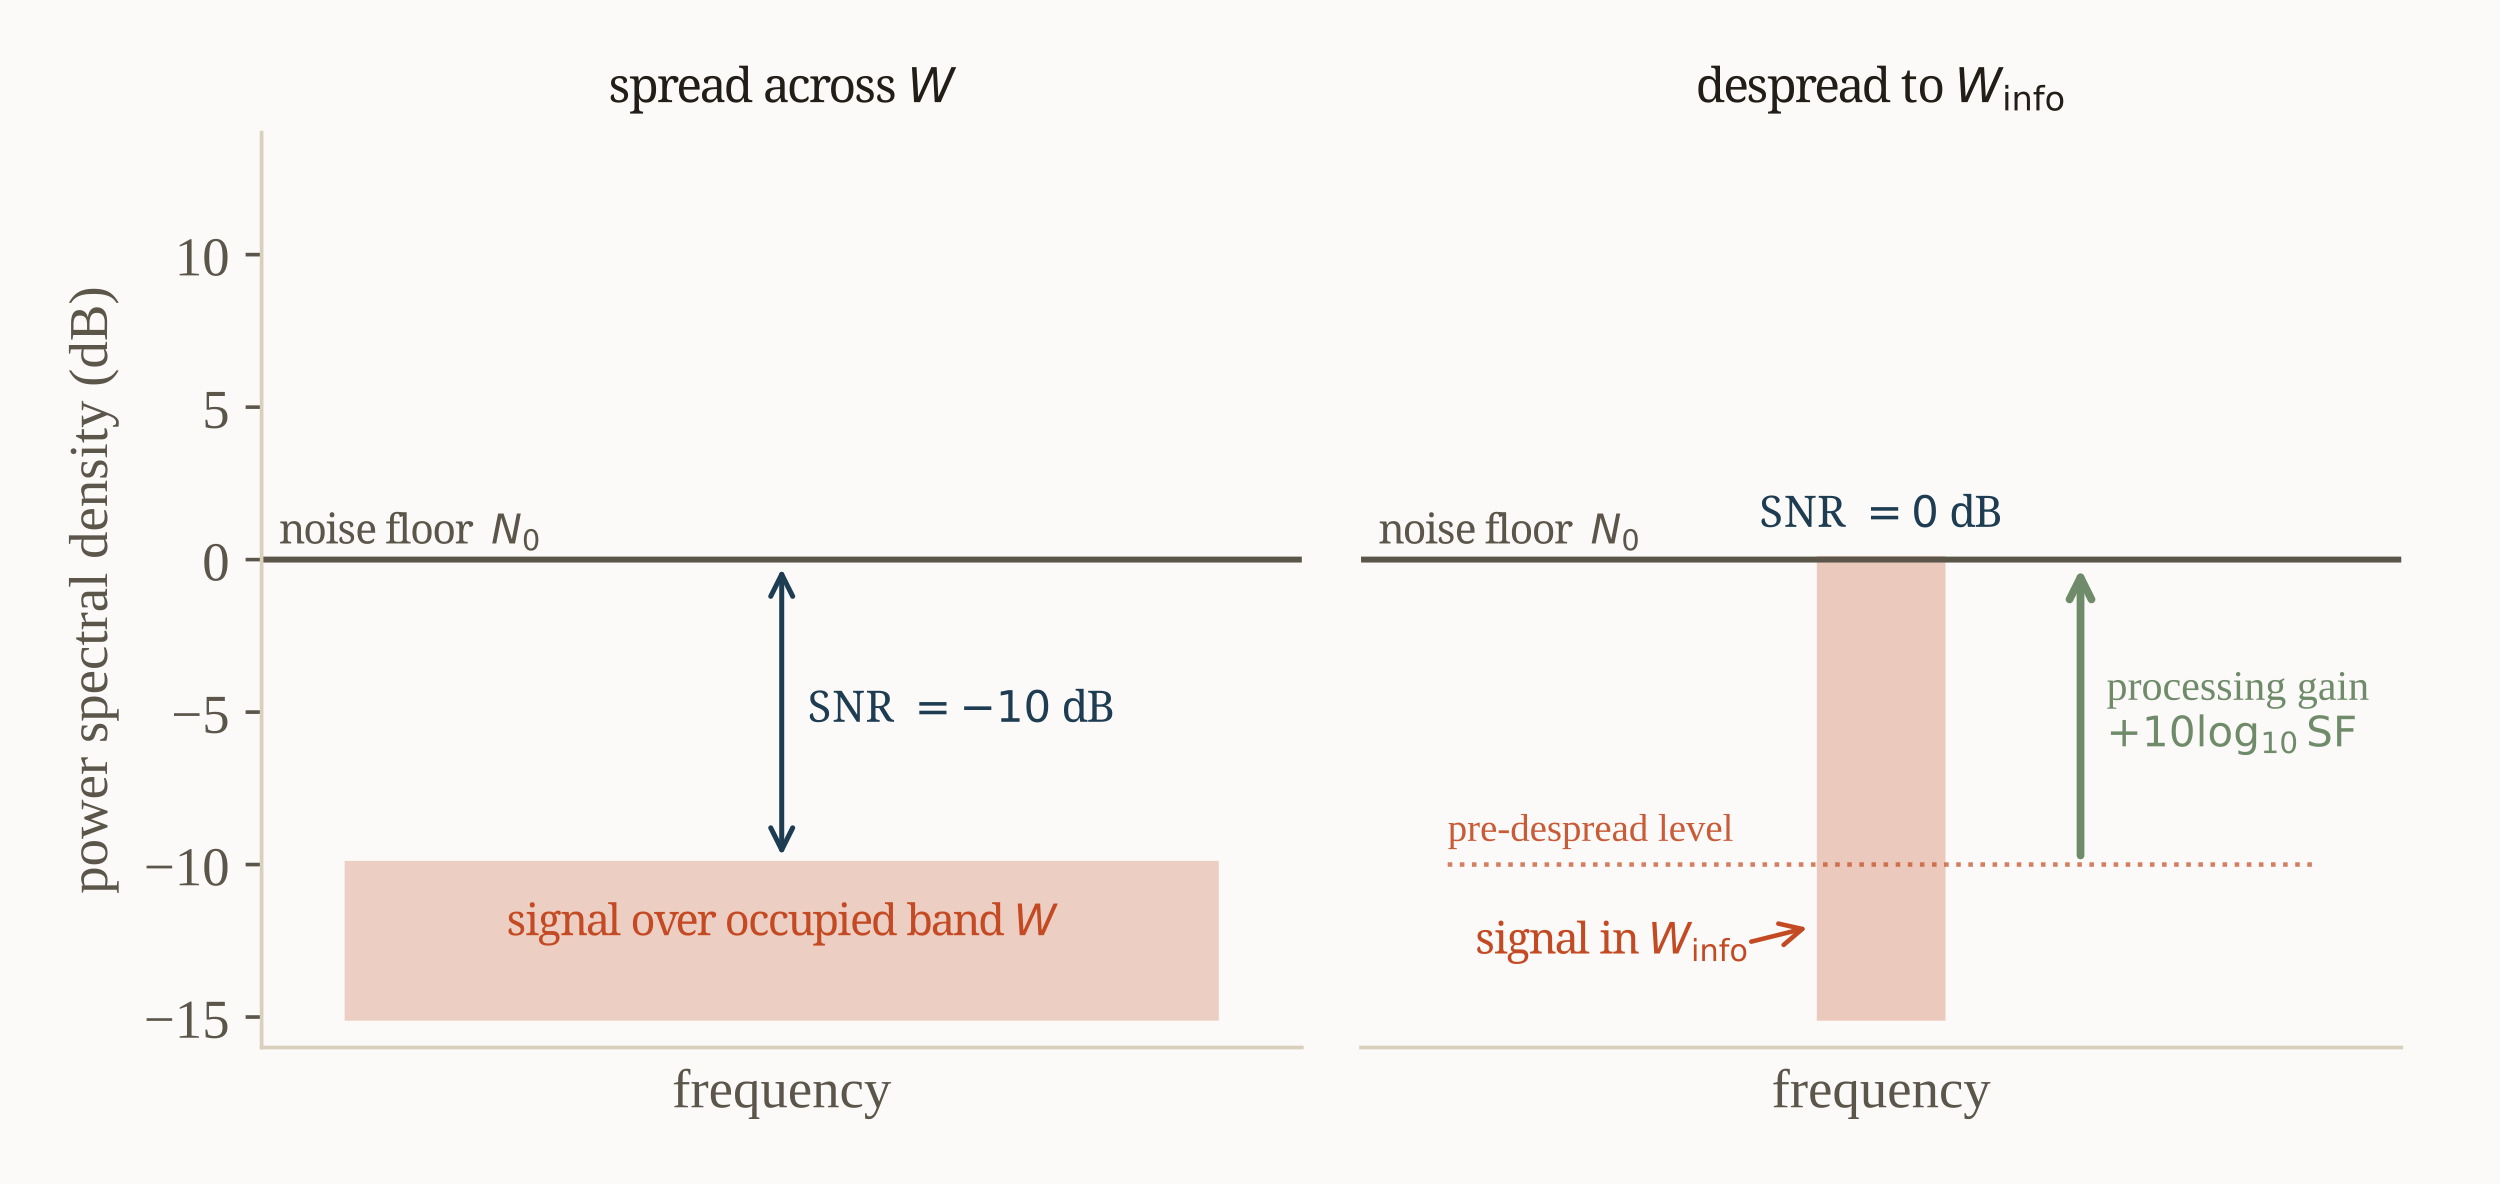
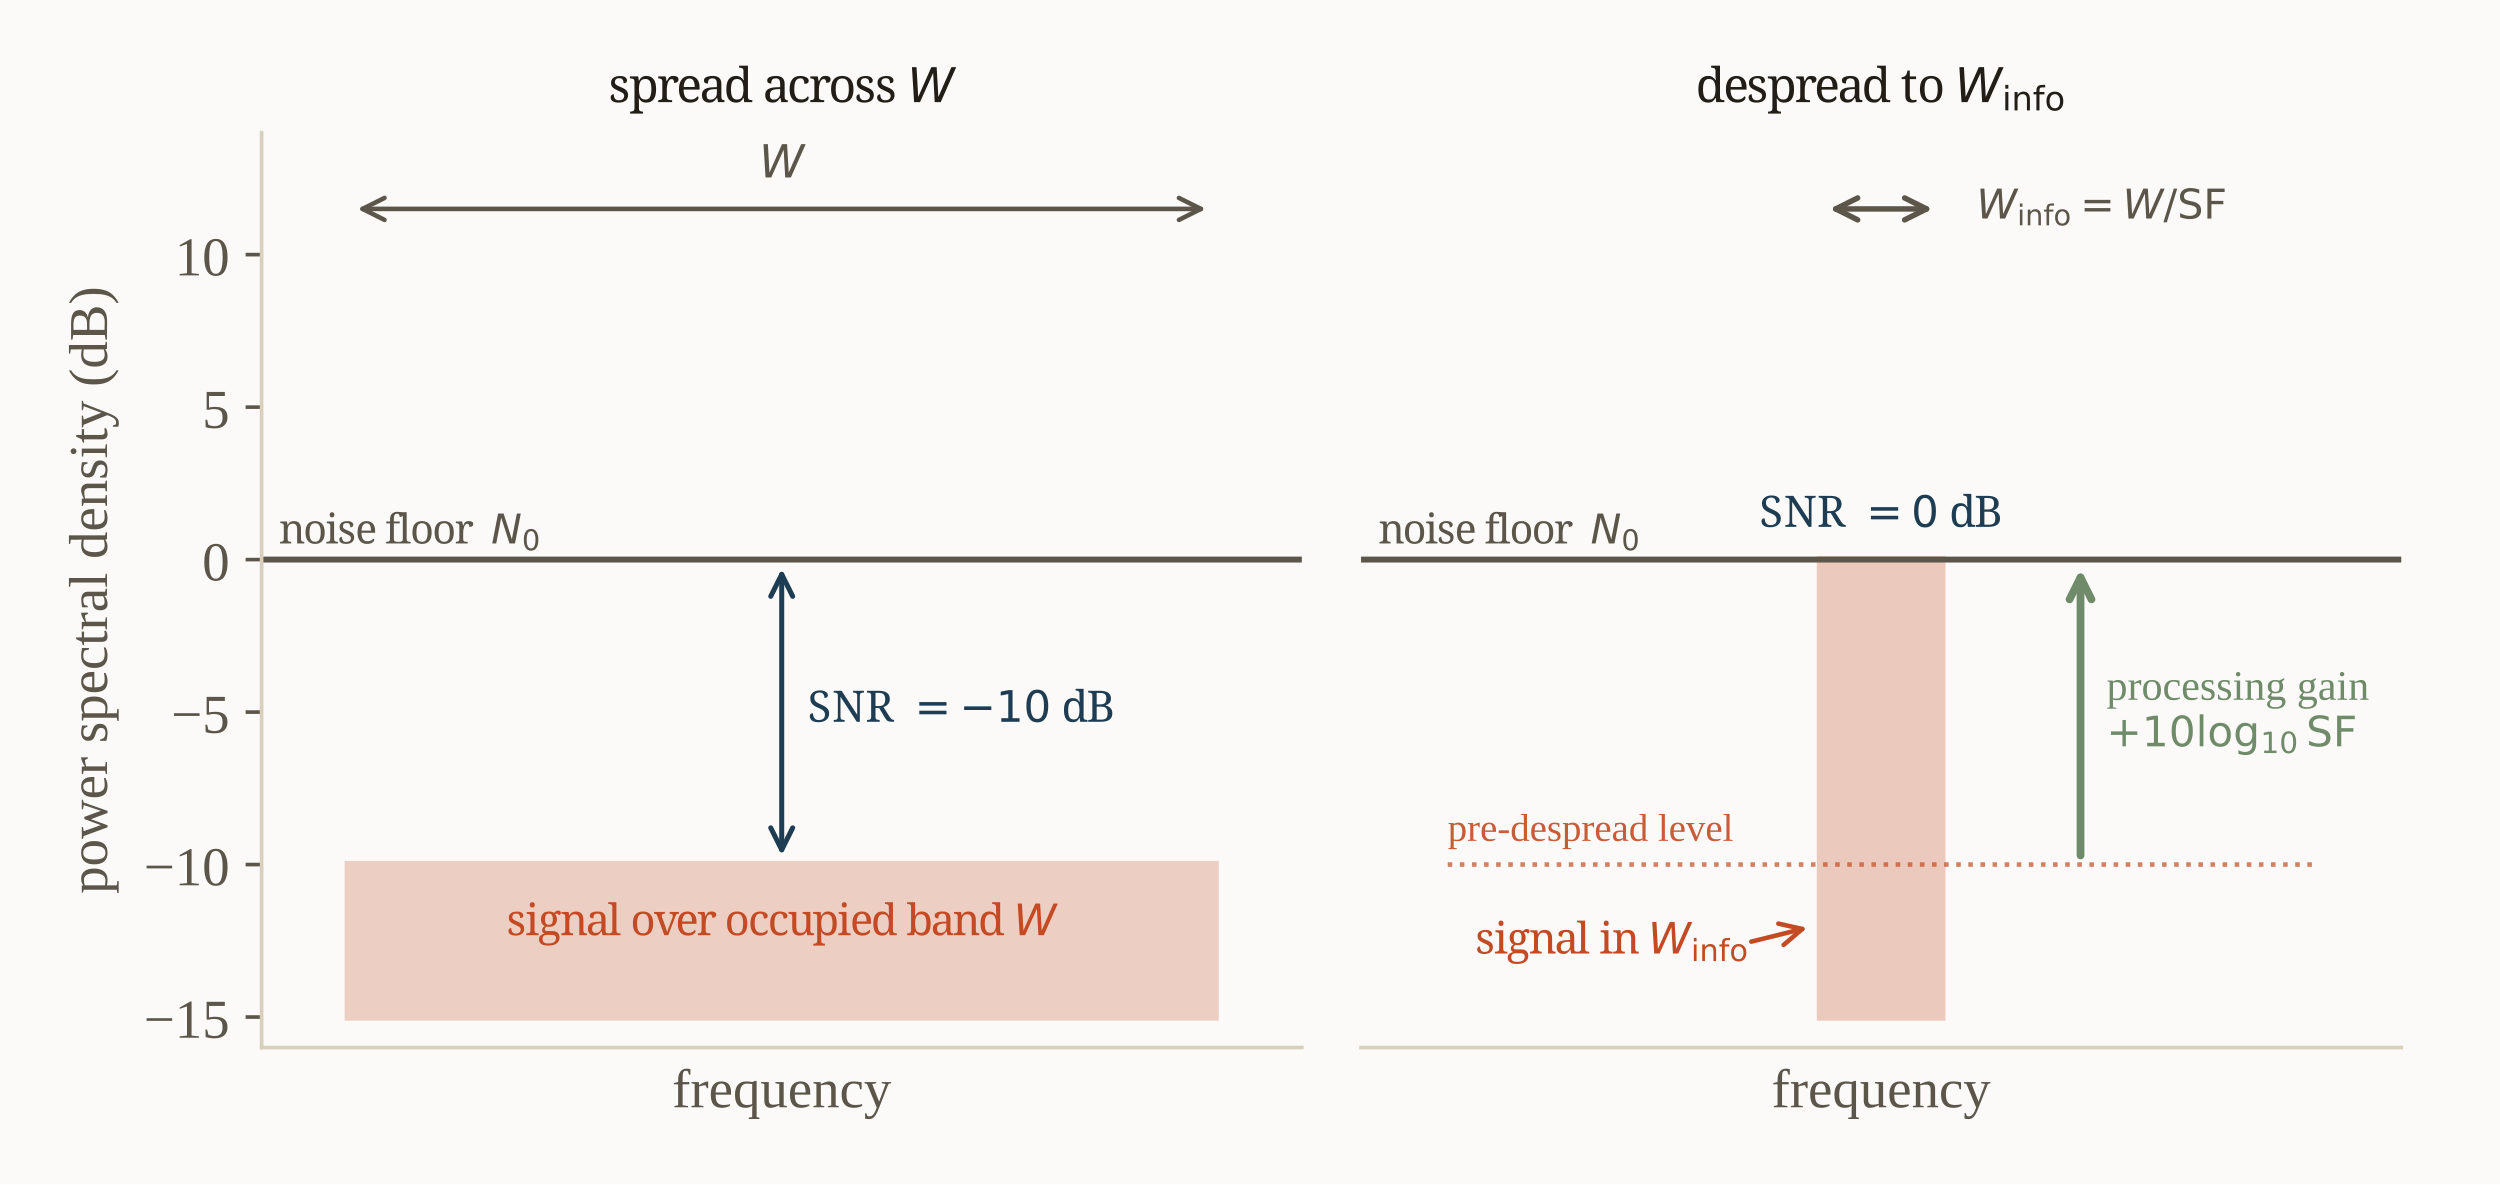
<svg xmlns="http://www.w3.org/2000/svg" xmlns:xlink="http://www.w3.org/1999/xlink" width="547.2pt" height="259.2pt" viewBox="0 0 547.2 259.2" version="1.1">
  <defs>
    <style type="text/css">*{stroke-linejoin: round; stroke-linecap: butt}</style>
  </defs>
  <g id="figure_1">
    <g id="patch_1">
      <path d="M 0 259.2  L 547.2 259.2  L 547.2 0  L 0 0  z " style="fill: #fbfaf8" />
    </g>
    <g id="axes_1">
      <g id="patch_2">
        <path d="M 57.26 229.28  L 284.943 229.28  L 284.943 29.04  L 57.26 29.04  z " style="fill: #fbfaf8" />
      </g>
      <g id="patch_3">
-         <path d="M 76.234 222.605  L 265.97 222.605  L 265.97 189.232  L 76.234 189.232  z " clip-path="url(#pc024488677)" style="fill: #c34a22; opacity: 0.25; stroke: #c34a22; stroke-width: 1.6; stroke-linejoin: miter" />
+         <path d="M 76.234 222.605  L 265.97 222.605  L 265.97 189.232  L 76.234 189.232  z " clip-path="url(#paac570cea3)" style="fill: #c34a22; opacity: 0.25; stroke: #c34a22; stroke-width: 1.6; stroke-linejoin: miter" />
      </g>
      <g id="matplotlib.axis_1">
        <g id="text_1">
          <text style="font-size: 12px; font-family: 'Georgia', 'Times New Roman', 'DejaVu Serif', serif; text-anchor: middle; fill: #5c554a" x="171.102" y="242.357" transform="rotate(-0 171.1016 242.3569)">frequency</text>
        </g>
      </g>
      <g id="matplotlib.axis_2">
        <g id="ytick_1">
          <g id="line2d_1">
            <defs>
-               <path id="m52c250888a" d="M 0 0  L -3.5 0  " style="stroke: #5c554a; stroke-width: 0.8" />
+               <path id="me4aed98ecd" d="M 0 0  L -3.5 0  " style="stroke: #5c554a; stroke-width: 0.8" />
            </defs>
            <g>
-               <use xlink:href="#m52c250888a" x="57.26" y="222.605" style="fill: #5c554a; stroke: #5c554a; stroke-width: 0.8" />
+               <use xlink:href="#me4aed98ecd" x="57.26" y="222.605" style="fill: #5c554a; stroke: #5c554a; stroke-width: 0.8" />
            </g>
          </g>
          <g id="text_2">
            <text style="font-size: 12px; font-family: 'Georgia', 'Times New Roman', 'DejaVu Serif', serif; text-anchor: end; fill: #5c554a" x="50.26" y="227.141" transform="rotate(-0 50.26 227.141)">−15</text>
          </g>
        </g>
        <g id="ytick_2">
          <g id="line2d_2">
            <g>
-               <use xlink:href="#m52c250888a" x="57.26" y="189.232" style="fill: #5c554a; stroke: #5c554a; stroke-width: 0.8" />
+               <use xlink:href="#me4aed98ecd" x="57.26" y="189.232" style="fill: #5c554a; stroke: #5c554a; stroke-width: 0.8" />
            </g>
          </g>
          <g id="text_3">
            <text style="font-size: 12px; font-family: 'Georgia', 'Times New Roman', 'DejaVu Serif', serif; text-anchor: end; fill: #5c554a" x="50.26" y="193.768" transform="rotate(-0 50.26 193.7676)">−10</text>
          </g>
        </g>
        <g id="ytick_3">
          <g id="line2d_3">
            <g>
-               <use xlink:href="#m52c250888a" x="57.26" y="155.859" style="fill: #5c554a; stroke: #5c554a; stroke-width: 0.8" />
+               <use xlink:href="#me4aed98ecd" x="57.26" y="155.859" style="fill: #5c554a; stroke: #5c554a; stroke-width: 0.8" />
            </g>
          </g>
          <g id="text_4">
            <text style="font-size: 12px; font-family: 'Georgia', 'Times New Roman', 'DejaVu Serif', serif; text-anchor: end; fill: #5c554a" x="50.26" y="160.394" transform="rotate(-0 50.26 160.3943)">−5</text>
          </g>
        </g>
        <g id="ytick_4">
          <g id="line2d_4">
            <g>
-               <use xlink:href="#m52c250888a" x="57.26" y="122.485" style="fill: #5c554a; stroke: #5c554a; stroke-width: 0.8" />
+               <use xlink:href="#me4aed98ecd" x="57.26" y="122.485" style="fill: #5c554a; stroke: #5c554a; stroke-width: 0.8" />
            </g>
          </g>
          <g id="text_5">
            <text style="font-size: 12px; font-family: 'Georgia', 'Times New Roman', 'DejaVu Serif', serif; text-anchor: end; fill: #5c554a" x="50.26" y="127.021" transform="rotate(-0 50.26 127.021)">0</text>
          </g>
        </g>
        <g id="ytick_5">
          <g id="line2d_5">
            <g>
-               <use xlink:href="#m52c250888a" x="57.26" y="89.112" style="fill: #5c554a; stroke: #5c554a; stroke-width: 0.8" />
+               <use xlink:href="#me4aed98ecd" x="57.26" y="89.112" style="fill: #5c554a; stroke: #5c554a; stroke-width: 0.8" />
            </g>
          </g>
          <g id="text_6">
            <text style="font-size: 12px; font-family: 'Georgia', 'Times New Roman', 'DejaVu Serif', serif; text-anchor: end; fill: #5c554a" x="50.26" y="93.648" transform="rotate(-0 50.26 93.64763)">5</text>
          </g>
        </g>
        <g id="ytick_6">
          <g id="line2d_6">
            <g>
-               <use xlink:href="#m52c250888a" x="57.26" y="55.739" style="fill: #5c554a; stroke: #5c554a; stroke-width: 0.8" />
+               <use xlink:href="#me4aed98ecd" x="57.26" y="55.739" style="fill: #5c554a; stroke: #5c554a; stroke-width: 0.8" />
            </g>
          </g>
          <g id="text_7">
            <text style="font-size: 12px; font-family: 'Georgia', 'Times New Roman', 'DejaVu Serif', serif; text-anchor: end; fill: #5c554a" x="50.26" y="60.274" transform="rotate(-0 50.26 60.27429)">10</text>
          </g>
        </g>
        <g id="text_8">
          <text style="font-size: 12px; font-family: 'Georgia', 'Times New Roman', 'DejaVu Serif', serif; text-anchor: middle; fill: #5c554a" x="23.419" y="129.16" transform="rotate(-90 23.41875 129.16)">power spectral density (dB)</text>
        </g>
      </g>
      <g id="line2d_7">
-         <path d="M 57.26 122.485  L 284.943 122.485  " clip-path="url(#pc024488677)" style="fill: none; stroke: #5c554a; stroke-width: 1.3; stroke-linecap: square" />
+         <path d="M 57.26 122.485  L 284.943 122.485  " clip-path="url(#paac570cea3)" style="fill: none; stroke: #5c554a; stroke-width: 1.3; stroke-linecap: square" />
      </g>
      <g id="patch_4">
        <path d="M 57.26 229.28  L 57.26 29.04  " style="fill: none; stroke: #d8cfbc; stroke-width: 0.8; stroke-linejoin: miter; stroke-linecap: square" />
      </g>
      <g id="patch_5">
        <path d="M 57.26 229.28  L 284.943 229.28  " style="fill: none; stroke: #d8cfbc; stroke-width: 0.8; stroke-linejoin: miter; stroke-linecap: square" />
      </g>
      <g id="text_9">
        <g style="fill: #5c554a" transform="translate(61.05472 119.148)">
          <text>
            <tspan x="0" y="-0.188" style="font-size: 9px; font-family: 'Georgia'; fill: #5c554a">n</tspan>
            <tspan x="5.317" y="-0.188" style="font-size: 9px; font-family: 'Georgia'; fill: #5c554a">o</tspan>
            <tspan x="10.169" y="-0.188" style="font-size: 9px; font-family: 'Georgia'; fill: #5c554a">i</tspan>
            <tspan x="12.806" y="-0.188" style="font-size: 9px; font-family: 'Georgia'; fill: #5c554a">s</tspan>
            <tspan x="16.695" y="-0.188" style="font-size: 9px; font-family: 'Georgia'; fill: #5c554a">e</tspan>
            <tspan x="21.045" y="-0.188" style="font-size: 9px; font-family: 'Georgia'; fill: #5c554a"> </tspan>
            <tspan x="23.216" y="-0.188" style="font-size: 9px; font-family: 'Georgia'; fill: #5c554a">f</tspan>
            <tspan x="26.143" y="-0.188" style="font-size: 9px; font-family: 'Georgia'; fill: #5c554a">l</tspan>
            <tspan x="28.718" y="-0.188" style="font-size: 9px; font-family: 'Georgia'; fill: #5c554a">o</tspan>
            <tspan x="33.57" y="-0.188" style="font-size: 9px; font-family: 'Georgia'; fill: #5c554a">o</tspan>
            <tspan x="38.421" y="-0.188" style="font-size: 9px; font-family: 'Georgia'; fill: #5c554a">r</tspan>
            <tspan x="42.108" y="-0.188" style="font-size: 9px; font-family: 'Georgia'; fill: #5c554a"> </tspan>
            <tspan x="44.279" y="-0.188" style="font-size: 9px; font-family: 'Georgia'; fill: #5c554a"> </tspan>
            <tspan x="46.45" y="-0.188" style="font-style: oblique; font-size: 9px; font-family: 'DejaVu Sans'; fill: #5c554a">N</tspan>
            <tspan x="53.183" y="1.289" style="font-size: 6.3px; font-family: 'DejaVu Sans'; fill: #5c554a">0</tspan>
          </text>
        </g>
      </g>
      <g id="patch_6">
        <path d="M 171.102 186.002  Q 171.102 155.86 171.102 125.719  " style="fill: none; stroke: #1e3d52; stroke-width: 1.1; stroke-linecap: round" />
        <path d="M 173.502 181.202  L 171.102 186.002  L 168.702 181.202  " style="fill: none; stroke: #1e3d52; stroke-width: 1.1; stroke-linecap: round" />
        <path d="M 168.702 130.519  L 171.102 125.719  L 173.502 130.519  " style="fill: none; stroke: #1e3d52; stroke-width: 1.1; stroke-linecap: round" />
      </g>
      <g id="text_10">
        <g style="fill: #1e3d52" transform="translate(176.7937 158.4192)">
          <text>
            <tspan x="0" y="-0.438" style="font-size: 9.5px; font-family: 'Georgia'; fill: #1e3d52">S</tspan>
            <tspan x="5.33" y="-0.438" style="font-size: 9.5px; font-family: 'Georgia'; fill: #1e3d52">N</tspan>
            <tspan x="12.617" y="-0.438" style="font-size: 9.5px; font-family: 'Georgia'; fill: #1e3d52">R</tspan>
            <tspan x="19.283" y="-0.438" style="font-size: 9.5px; font-family: 'Georgia'; fill: #1e3d52"> </tspan>
            <tspan x="53.284" y="-0.438" style="font-size: 9.5px; font-family: 'Georgia'; fill: #1e3d52"> </tspan>
            <tspan x="55.576" y="-0.438" style="font-size: 9.5px; font-family: 'Georgia'; fill: #1e3d52">d</tspan>
            <tspan x="61.031" y="-0.438" style="font-size: 9.5px; font-family: 'Georgia'; fill: #1e3d52">B</tspan>
            <tspan x="23.425" y="-0.438" style="font-size: 9.5px; font-family: 'DejaVu Sans'; fill: #1e3d52">=</tspan>
            <tspan x="33.236" y="-0.438" style="font-size: 9.5px; font-family: 'DejaVu Sans'; fill: #1e3d52">−</tspan>
            <tspan x="41.196" y="-0.438" style="font-size: 9.5px; font-family: 'DejaVu Sans'; fill: #1e3d52">1</tspan>
            <tspan x="47.24" y="-0.438" style="font-size: 9.5px; font-family: 'DejaVu Sans'; fill: #1e3d52">0</tspan>
          </text>
        </g>
      </g>
      <g id="text_11">
        <g style="fill: #c34a22" transform="translate(110.8716 205.1291)">
          <text>
            <tspan x="0" y="-0.438" style="font-size: 9.5px; font-family: 'Georgia'; fill: #c34a22">s</tspan>
            <tspan x="4.105" y="-0.438" style="font-size: 9.5px; font-family: 'Georgia'; fill: #c34a22">i</tspan>
            <tspan x="6.888" y="-0.438" style="font-size: 9.5px; font-family: 'Georgia'; fill: #c34a22">g</tspan>
            <tspan x="11.727" y="-0.438" style="font-size: 9.5px; font-family: 'Georgia'; fill: #c34a22">n</tspan>
            <tspan x="17.339" y="-0.438" style="font-size: 9.5px; font-family: 'Georgia'; fill: #c34a22">a</tspan>
            <tspan x="22.126" y="-0.438" style="font-size: 9.5px; font-family: 'Georgia'; fill: #c34a22">l</tspan>
            <tspan x="24.845" y="-0.438" style="font-size: 9.5px; font-family: 'Georgia'; fill: #c34a22"> </tspan>
            <tspan x="27.136" y="-0.438" style="font-size: 9.5px; font-family: 'Georgia'; fill: #c34a22">o</tspan>
            <tspan x="32.257" y="-0.438" style="font-size: 9.5px; font-family: 'Georgia'; fill: #c34a22">v</tspan>
            <tspan x="36.975" y="-0.438" style="font-size: 9.5px; font-family: 'Georgia'; fill: #c34a22">e</tspan>
            <tspan x="41.567" y="-0.438" style="font-size: 9.5px; font-family: 'Georgia'; fill: #c34a22">r</tspan>
            <tspan x="45.459" y="-0.438" style="font-size: 9.5px; font-family: 'Georgia'; fill: #c34a22"> </tspan>
            <tspan x="47.75" y="-0.438" style="font-size: 9.5px; font-family: 'Georgia'; fill: #c34a22">o</tspan>
            <tspan x="52.872" y="-0.438" style="font-size: 9.5px; font-family: 'Georgia'; fill: #c34a22">c</tspan>
            <tspan x="57.186" y="-0.438" style="font-size: 9.5px; font-family: 'Georgia'; fill: #c34a22">c</tspan>
            <tspan x="61.5" y="-0.438" style="font-size: 9.5px; font-family: 'Georgia'; fill: #c34a22">u</tspan>
            <tspan x="66.964" y="-0.438" style="font-size: 9.5px; font-family: 'Georgia'; fill: #c34a22">p</tspan>
            <tspan x="72.391" y="-0.438" style="font-size: 9.5px; font-family: 'Georgia'; fill: #c34a22">i</tspan>
            <tspan x="75.174" y="-0.438" style="font-size: 9.5px; font-family: 'Georgia'; fill: #c34a22">e</tspan>
            <tspan x="79.767" y="-0.438" style="font-size: 9.5px; font-family: 'Georgia'; fill: #c34a22">d</tspan>
            <tspan x="85.222" y="-0.438" style="font-size: 9.5px; font-family: 'Georgia'; fill: #c34a22"> </tspan>
            <tspan x="87.513" y="-0.438" style="font-size: 9.5px; font-family: 'Georgia'; fill: #c34a22">b</tspan>
            <tspan x="92.834" y="-0.438" style="font-size: 9.5px; font-family: 'Georgia'; fill: #c34a22">a</tspan>
            <tspan x="97.621" y="-0.438" style="font-size: 9.5px; font-family: 'Georgia'; fill: #c34a22">n</tspan>
            <tspan x="103.234" y="-0.438" style="font-size: 9.5px; font-family: 'Georgia'; fill: #c34a22">d</tspan>
            <tspan x="108.689" y="-0.438" style="font-size: 9.5px; font-family: 'Georgia'; fill: #c34a22"> </tspan>
            <tspan x="110.98" y="-0.438" style="font-style: oblique; font-size: 9.5px; font-family: 'DejaVu Sans'; fill: #c34a22">W</tspan>
          </text>
        </g>
      </g>
+       <g id="patch_7">
+         <path d="M 262.851 45.727  Q 171.103 45.727 79.354 45.727  " style="fill: none; stroke: #5c554a; stroke-linecap: round" />
+         <path d="M 258.051 43.327  L 262.851 45.727  L 258.051 48.127  " style="fill: none; stroke: #5c554a; stroke-linecap: round" />
+         <path d="M 84.154 48.127  L 79.354 45.727  L 84.154 43.327  " style="fill: none; stroke: #5c554a; stroke-linecap: round" />
+       </g>
      <g id="text_12">
+         <g style="fill: #5c554a" transform="translate(166.1516 39.55312)">
+           <text>
+             <tspan x="0" y="-0.703" style="font-style: oblique; font-size: 10px; font-family: 'DejaVu Sans'; fill: #5c554a">W</tspan>
+           </text>
+         </g>
+       </g>
+       <g id="text_13">
        <g style="fill: #221e17" transform="translate(133.1966 23.04)">
          <text>
            <tspan x="0" y="-0.688" style="font-size: 10.5px; font-family: 'Georgia'; fill: #221e17">s</tspan>
            <tspan x="4.537" y="-0.688" style="font-size: 10.5px; font-family: 'Georgia'; fill: #221e17">p</tspan>
            <tspan x="10.536" y="-0.688" style="font-size: 10.5px; font-family: 'Georgia'; fill: #221e17">r</tspan>
            <tspan x="14.837" y="-0.688" style="font-size: 10.5px; font-family: 'Georgia'; fill: #221e17">e</tspan>
            <tspan x="19.913" y="-0.688" style="font-size: 10.5px; font-family: 'Georgia'; fill: #221e17">a</tspan>
            <tspan x="25.204" y="-0.688" style="font-size: 10.5px; font-family: 'Georgia'; fill: #221e17">d</tspan>
            <tspan x="31.233" y="-0.688" style="font-size: 10.5px; font-family: 'Georgia'; fill: #221e17"> </tspan>
            <tspan x="33.766" y="-0.688" style="font-size: 10.5px; font-family: 'Georgia'; fill: #221e17">a</tspan>
            <tspan x="39.057" y="-0.688" style="font-size: 10.5px; font-family: 'Georgia'; fill: #221e17">c</tspan>
            <tspan x="43.825" y="-0.688" style="font-size: 10.5px; font-family: 'Georgia'; fill: #221e17">r</tspan>
            <tspan x="48.127" y="-0.688" style="font-size: 10.5px; font-family: 'Georgia'; fill: #221e17">o</tspan>
            <tspan x="53.787" y="-0.688" style="font-size: 10.5px; font-family: 'Georgia'; fill: #221e17">s</tspan>
            <tspan x="58.324" y="-0.688" style="font-size: 10.5px; font-family: 'Georgia'; fill: #221e17">s</tspan>
            <tspan x="62.862" y="-0.688" style="font-size: 10.5px; font-family: 'Georgia'; fill: #221e17"> </tspan>
            <tspan x="65.394" y="-0.688" style="font-style: oblique; font-size: 10.5px; font-family: 'DejaVu Sans'; fill: #221e17">W</tspan>
          </text>
        </g>
      </g>
    </g>
    <g id="axes_2">
-       <g id="patch_7">
+       <g id="patch_8">
        <path d="M 297.903 229.28  L 525.586 229.28  L 525.586 29.04  L 297.903 29.04  z " style="fill: #fbfaf8" />
      </g>
-       <g id="patch_8">
-         <path d="M 398.463 222.605  L 425.026 222.605  L 425.026 122.485  L 398.463 122.485  z " clip-path="url(#pb1f0e42ab3)" style="fill: #c34a22; opacity: 0.28; stroke: #c34a22; stroke-width: 1.6; stroke-linejoin: miter" />
+       <g id="patch_9">
+         <path d="M 398.463 222.605  L 425.026 222.605  L 425.026 122.485  L 398.463 122.485  z " clip-path="url(#p786feb8f01)" style="fill: #c34a22; opacity: 0.28; stroke: #c34a22; stroke-width: 1.6; stroke-linejoin: miter" />
      </g>
      <g id="matplotlib.axis_3">
-         <g id="text_13">
+         <g id="text_14">
          <text style="font-size: 12px; font-family: 'Georgia', 'Times New Roman', 'DejaVu Serif', serif; text-anchor: middle; fill: #5c554a" x="411.745" y="242.357" transform="rotate(-0 411.7448 242.3569)">frequency</text>
        </g>
      </g>
      <g id="matplotlib.axis_4">
        <g id="ytick_7" />
        <g id="ytick_8" />
        <g id="ytick_9" />
        <g id="ytick_10" />
        <g id="ytick_11" />
        <g id="ytick_12" />
      </g>
      <g id="line2d_8">
-         <path d="M 297.903 122.485  L 525.586 122.485  " clip-path="url(#pb1f0e42ab3)" style="fill: none; stroke: #5c554a; stroke-width: 1.3; stroke-linecap: square" />
+         <path d="M 297.903 122.485  L 525.586 122.485  " clip-path="url(#p786feb8f01)" style="fill: none; stroke: #5c554a; stroke-width: 1.3; stroke-linecap: square" />
      </g>
      <g id="line2d_9">
-         <path d="M 316.877 189.232  L 506.613 189.232  " clip-path="url(#pb1f0e42ab3)" style="fill: none; stroke-dasharray: 1,1.65; stroke-dashoffset: 0; stroke: #c34a22; stroke-opacity: 0.7" />
-       </g>
-       <g id="patch_9">
+         <path d="M 316.877 189.232  L 506.613 189.232  " clip-path="url(#p786feb8f01)" style="fill: none; stroke-dasharray: 1,1.65; stroke-dashoffset: 0; stroke: #c34a22; stroke-opacity: 0.7" />
+       </g>
+       <g id="patch_10">
        <path d="M 297.903 229.28  L 525.586 229.28  " style="fill: none; stroke: #d8cfbc; stroke-width: 0.8; stroke-linejoin: miter; stroke-linecap: square" />
      </g>
-       <g id="text_14">
+       <g id="text_15">
        <g style="fill: #5c554a" transform="translate(301.6979 119.148)">
          <text>
            <tspan x="0" y="-0.188" style="font-size: 9px; font-family: 'Georgia'; fill: #5c554a">n</tspan>
            <tspan x="5.317" y="-0.188" style="font-size: 9px; font-family: 'Georgia'; fill: #5c554a">o</tspan>
            <tspan x="10.169" y="-0.188" style="font-size: 9px; font-family: 'Georgia'; fill: #5c554a">i</tspan>
            <tspan x="12.806" y="-0.188" style="font-size: 9px; font-family: 'Georgia'; fill: #5c554a">s</tspan>
            <tspan x="16.695" y="-0.188" style="font-size: 9px; font-family: 'Georgia'; fill: #5c554a">e</tspan>
            <tspan x="21.045" y="-0.188" style="font-size: 9px; font-family: 'Georgia'; fill: #5c554a"> </tspan>
            <tspan x="23.216" y="-0.188" style="font-size: 9px; font-family: 'Georgia'; fill: #5c554a">f</tspan>
            <tspan x="26.143" y="-0.188" style="font-size: 9px; font-family: 'Georgia'; fill: #5c554a">l</tspan>
            <tspan x="28.718" y="-0.188" style="font-size: 9px; font-family: 'Georgia'; fill: #5c554a">o</tspan>
            <tspan x="33.57" y="-0.188" style="font-size: 9px; font-family: 'Georgia'; fill: #5c554a">o</tspan>
            <tspan x="38.421" y="-0.188" style="font-size: 9px; font-family: 'Georgia'; fill: #5c554a">r</tspan>
            <tspan x="42.108" y="-0.188" style="font-size: 9px; font-family: 'Georgia'; fill: #5c554a"> </tspan>
            <tspan x="44.279" y="-0.188" style="font-size: 9px; font-family: 'Georgia'; fill: #5c554a"> </tspan>
            <tspan x="46.45" y="-0.188" style="font-style: oblique; font-size: 9px; font-family: 'DejaVu Sans'; fill: #5c554a">N</tspan>
            <tspan x="53.183" y="1.289" style="font-size: 6.3px; font-family: 'DejaVu Sans'; fill: #5c554a">0</tspan>
          </text>
        </g>
      </g>
-       <g id="text_15">
+       <g id="text_16">
        <text style="font-size: 8.5px; font-family: 'Georgia', 'Times New Roman', 'DejaVu Serif', serif; text-anchor: start; fill: #c34a22; opacity: 0.9" x="316.877" y="184.051" transform="rotate(-0 316.8768 184.0512)">pre-despread level</text>
      </g>
-       <g id="patch_10">
+       <g id="patch_11">
        <path d="M 455.384 187.232  Q 455.384 155.86 455.384 126.39  " style="fill: none; stroke: #6f8b6a; stroke-width: 1.7; stroke-linecap: round" />
        <path d="M 452.984 131.19  L 455.384 126.39  L 457.784 131.19  " style="fill: none; stroke: #6f8b6a; stroke-width: 1.7; stroke-linecap: round" />
      </g>
-       <g id="text_16">
+       <g id="text_17">
        <text style="font-size: 9.2px; font-family: 'Georgia', 'Times New Roman', 'DejaVu Serif', serif; fill: #6f8b6a" transform="translate(461.0761 153.168)">processing gain</text>
        <g style="fill: #6f8b6a" transform="translate(461.0761 163.5088)">
          <text>
            <tspan x="0" y="-0.156" style="font-size: 9.2px; font-family: 'DejaVu Sans'; fill: #6f8b6a">+</tspan>
            <tspan x="7.75" y="-0.156" style="font-size: 9.2px; font-family: 'DejaVu Sans'; fill: #6f8b6a">1</tspan>
            <tspan x="13.636" y="-0.156" style="font-size: 9.2px; font-family: 'DejaVu Sans'; fill: #6f8b6a">0</tspan>
            <tspan x="19.521" y="-0.156" style="font-size: 9.2px; font-family: 'DejaVu Sans'; fill: #6f8b6a">l</tspan>
            <tspan x="22.091" y="-0.156" style="font-size: 9.2px; font-family: 'DejaVu Sans'; fill: #6f8b6a">o</tspan>
            <tspan x="27.75" y="-0.156" style="font-size: 9.2px; font-family: 'DejaVu Sans'; fill: #6f8b6a">g</tspan>
            <tspan x="43.695" y="-0.156" style="font-size: 9.2px; font-family: 'DejaVu Sans'; fill: #6f8b6a">S</tspan>
            <tspan x="49.566" y="-0.156" style="font-size: 9.2px; font-family: 'DejaVu Sans'; fill: #6f8b6a">F</tspan>
            <tspan x="33.708" y="1.32" style="font-size: 6.44px; font-family: 'DejaVu Sans'; fill: #6f8b6a">1</tspan>
            <tspan x="37.827" y="1.32" style="font-size: 6.44px; font-family: 'DejaVu Sans'; fill: #6f8b6a">0</tspan>
          </text>
        </g>
      </g>
-       <g id="text_17">
+       <g id="text_18">
        <g style="fill: #1e3d52" transform="translate(385.0973 115.7528)">
          <text>
            <tspan x="0" y="-0.438" style="font-size: 9.5px; font-family: 'Georgia'; fill: #1e3d52">S</tspan>
            <tspan x="5.33" y="-0.438" style="font-size: 9.5px; font-family: 'Georgia'; fill: #1e3d52">N</tspan>
            <tspan x="12.617" y="-0.438" style="font-size: 9.5px; font-family: 'Georgia'; fill: #1e3d52">R</tspan>
            <tspan x="19.283" y="-0.438" style="font-size: 9.5px; font-family: 'Georgia'; fill: #1e3d52"> </tspan>
            <tspan x="39.28" y="-0.438" style="font-size: 9.5px; font-family: 'Georgia'; fill: #1e3d52"> </tspan>
            <tspan x="41.572" y="-0.438" style="font-size: 9.5px; font-family: 'Georgia'; fill: #1e3d52">d</tspan>
            <tspan x="47.027" y="-0.438" style="font-size: 9.5px; font-family: 'Georgia'; fill: #1e3d52">B</tspan>
            <tspan x="23.425" y="-0.438" style="font-size: 9.5px; font-family: 'DejaVu Sans'; fill: #1e3d52">=</tspan>
            <tspan x="33.236" y="-0.438" style="font-size: 9.5px; font-family: 'DejaVu Sans'; fill: #1e3d52">0</tspan>
          </text>
        </g>
      </g>
-       <g id="text_18">
+       <g id="text_19">
        <g style="fill: #c34a22" transform="translate(322.9066 209.1511)">
          <text>
            <tspan x="0" y="-0.438" style="font-size: 9.5px; font-family: 'Georgia'; fill: #c34a22">s</tspan>
            <tspan x="4.105" y="-0.438" style="font-size: 9.5px; font-family: 'Georgia'; fill: #c34a22">i</tspan>
            <tspan x="6.888" y="-0.438" style="font-size: 9.5px; font-family: 'Georgia'; fill: #c34a22">g</tspan>
            <tspan x="11.727" y="-0.438" style="font-size: 9.5px; font-family: 'Georgia'; fill: #c34a22">n</tspan>
            <tspan x="17.339" y="-0.438" style="font-size: 9.5px; font-family: 'Georgia'; fill: #c34a22">a</tspan>
            <tspan x="22.126" y="-0.438" style="font-size: 9.5px; font-family: 'Georgia'; fill: #c34a22">l</tspan>
            <tspan x="24.845" y="-0.438" style="font-size: 9.5px; font-family: 'Georgia'; fill: #c34a22"> </tspan>
            <tspan x="27.136" y="-0.438" style="font-size: 9.5px; font-family: 'Georgia'; fill: #c34a22">i</tspan>
            <tspan x="29.919" y="-0.438" style="font-size: 9.5px; font-family: 'Georgia'; fill: #c34a22">n</tspan>
            <tspan x="35.532" y="-0.438" style="font-size: 9.5px; font-family: 'Georgia'; fill: #c34a22"> </tspan>
            <tspan x="37.824" y="-0.438" style="font-style: oblique; font-size: 9.5px; font-family: 'DejaVu Sans'; fill: #c34a22">W</tspan>
            <tspan x="47.217" y="1.203" style="font-size: 6.65px; font-family: 'DejaVu Sans'; fill: #c34a22">i</tspan>
            <tspan x="49.065" y="1.203" style="font-size: 6.65px; font-family: 'DejaVu Sans'; fill: #c34a22">n</tspan>
            <tspan x="53.279" y="1.203" style="font-size: 6.65px; font-family: 'DejaVu Sans'; fill: #c34a22">f</tspan>
            <tspan x="55.62" y="1.203" style="font-size: 6.65px; font-family: 'DejaVu Sans'; fill: #c34a22">o</tspan>
          </text>
        </g>
      </g>
-       <g id="patch_11">
+       <g id="patch_12">
        <path d="M 383.328 206.104  Q 389.45 204.584 394.486 203.333  " style="fill: none; stroke: #c34a22; stroke-linecap: round" />
        <path d="M 389.25 202.161  L 394.486 203.333  L 390.406 206.819  " style="fill: none; stroke: #c34a22; stroke-linecap: round" />
      </g>
-       <g id="text_19">
+       <g id="patch_13">
+         <path d="M 421.684 45.727  Q 411.744 45.727 401.805 45.727  " style="fill: none; stroke: #5c554a; stroke-width: 1.2; stroke-linecap: round" />
+         <path d="M 416.884 43.327  L 421.684 45.727  L 416.884 48.127  " style="fill: none; stroke: #5c554a; stroke-width: 1.2; stroke-linecap: round" />
+         <path d="M 406.605 48.127  L 401.805 45.727  L 406.605 43.327  " style="fill: none; stroke: #5c554a; stroke-width: 1.2; stroke-linecap: round" />
+       </g>
+       <g id="text_20">
+         <g style="fill: #5c554a" transform="translate(432.6157 48.15245)">
+           <text>
+             <tspan x="0" y="-0.312" style="font-style: oblique; font-size: 9px; font-family: 'DejaVu Sans'; fill: #5c554a">W</tspan>
+             <tspan x="32.008" y="-0.312" style="font-style: oblique; font-size: 9px; font-family: 'DejaVu Sans'; fill: #5c554a">W</tspan>
+             <tspan x="8.899" y="1.164" style="font-size: 6.3px; font-family: 'DejaVu Sans'; fill: #5c554a">i</tspan>
+             <tspan x="10.649" y="1.164" style="font-size: 6.3px; font-family: 'DejaVu Sans'; fill: #5c554a">n</tspan>
+             <tspan x="14.642" y="1.164" style="font-size: 6.3px; font-family: 'DejaVu Sans'; fill: #5c554a">f</tspan>
+             <tspan x="16.86" y="1.164" style="font-size: 6.3px; font-family: 'DejaVu Sans'; fill: #5c554a">o</tspan>
+             <tspan x="22.714" y="-0.312" style="font-size: 9px; font-family: 'DejaVu Sans'; fill: #5c554a">=</tspan>
+             <tspan x="40.907" y="-0.312" style="font-size: 9px; font-family: 'DejaVu Sans'; fill: #5c554a">/</tspan>
+             <tspan x="43.94" y="-0.312" style="font-size: 9px; font-family: 'DejaVu Sans'; fill: #5c554a">S</tspan>
+             <tspan x="49.652" y="-0.312" style="font-size: 9px; font-family: 'DejaVu Sans'; fill: #5c554a">F</tspan>
+           </text>
+         </g>
+       </g>
+       <g id="text_21">
        <g style="fill: #221e17" transform="translate(371.1623 23.04)">
          <text>
            <tspan x="0" y="-0.688" style="font-size: 10.5px; font-family: 'Georgia'; fill: #221e17">d</tspan>
            <tspan x="6.029" y="-0.688" style="font-size: 10.5px; font-family: 'Georgia'; fill: #221e17">e</tspan>
            <tspan x="11.105" y="-0.688" style="font-size: 10.5px; font-family: 'Georgia'; fill: #221e17">s</tspan>
            <tspan x="15.642" y="-0.688" style="font-size: 10.5px; font-family: 'Georgia'; fill: #221e17">p</tspan>
            <tspan x="21.641" y="-0.688" style="font-size: 10.5px; font-family: 'Georgia'; fill: #221e17">r</tspan>
            <tspan x="25.942" y="-0.688" style="font-size: 10.5px; font-family: 'Georgia'; fill: #221e17">e</tspan>
            <tspan x="31.018" y="-0.688" style="font-size: 10.5px; font-family: 'Georgia'; fill: #221e17">a</tspan>
            <tspan x="36.309" y="-0.688" style="font-size: 10.5px; font-family: 'Georgia'; fill: #221e17">d</tspan>
            <tspan x="42.338" y="-0.688" style="font-size: 10.5px; font-family: 'Georgia'; fill: #221e17"> </tspan>
            <tspan x="44.871" y="-0.688" style="font-size: 10.5px; font-family: 'Georgia'; fill: #221e17">t</tspan>
            <tspan x="48.496" y="-0.688" style="font-size: 10.5px; font-family: 'Georgia'; fill: #221e17">o</tspan>
            <tspan x="54.156" y="-0.688" style="font-size: 10.5px; font-family: 'Georgia'; fill: #221e17"> </tspan>
            <tspan x="56.689" y="-0.688" style="font-style: oblique; font-size: 10.5px; font-family: 'DejaVu Sans'; fill: #221e17">W</tspan>
            <tspan x="67.071" y="1.117" style="font-size: 7.35px; font-family: 'DejaVu Sans'; fill: #221e17">i</tspan>
            <tspan x="69.113" y="1.117" style="font-size: 7.35px; font-family: 'DejaVu Sans'; fill: #221e17">n</tspan>
            <tspan x="73.771" y="1.117" style="font-size: 7.35px; font-family: 'DejaVu Sans'; fill: #221e17">f</tspan>
            <tspan x="76.359" y="1.117" style="font-size: 7.35px; font-family: 'DejaVu Sans'; fill: #221e17">o</tspan>
          </text>
        </g>
      </g>
    </g>
  </g>
  <defs>
-     <clipPath id="pc024488677">
+     <clipPath id="paac570cea3">
      <rect x="57.26" y="29.04" width="227.683" height="200.24" />
    </clipPath>
-     <clipPath id="pb1f0e42ab3">
+     <clipPath id="p786feb8f01">
      <rect x="297.903" y="29.04" width="227.683" height="200.24" />
    </clipPath>
  </defs>
</svg>
